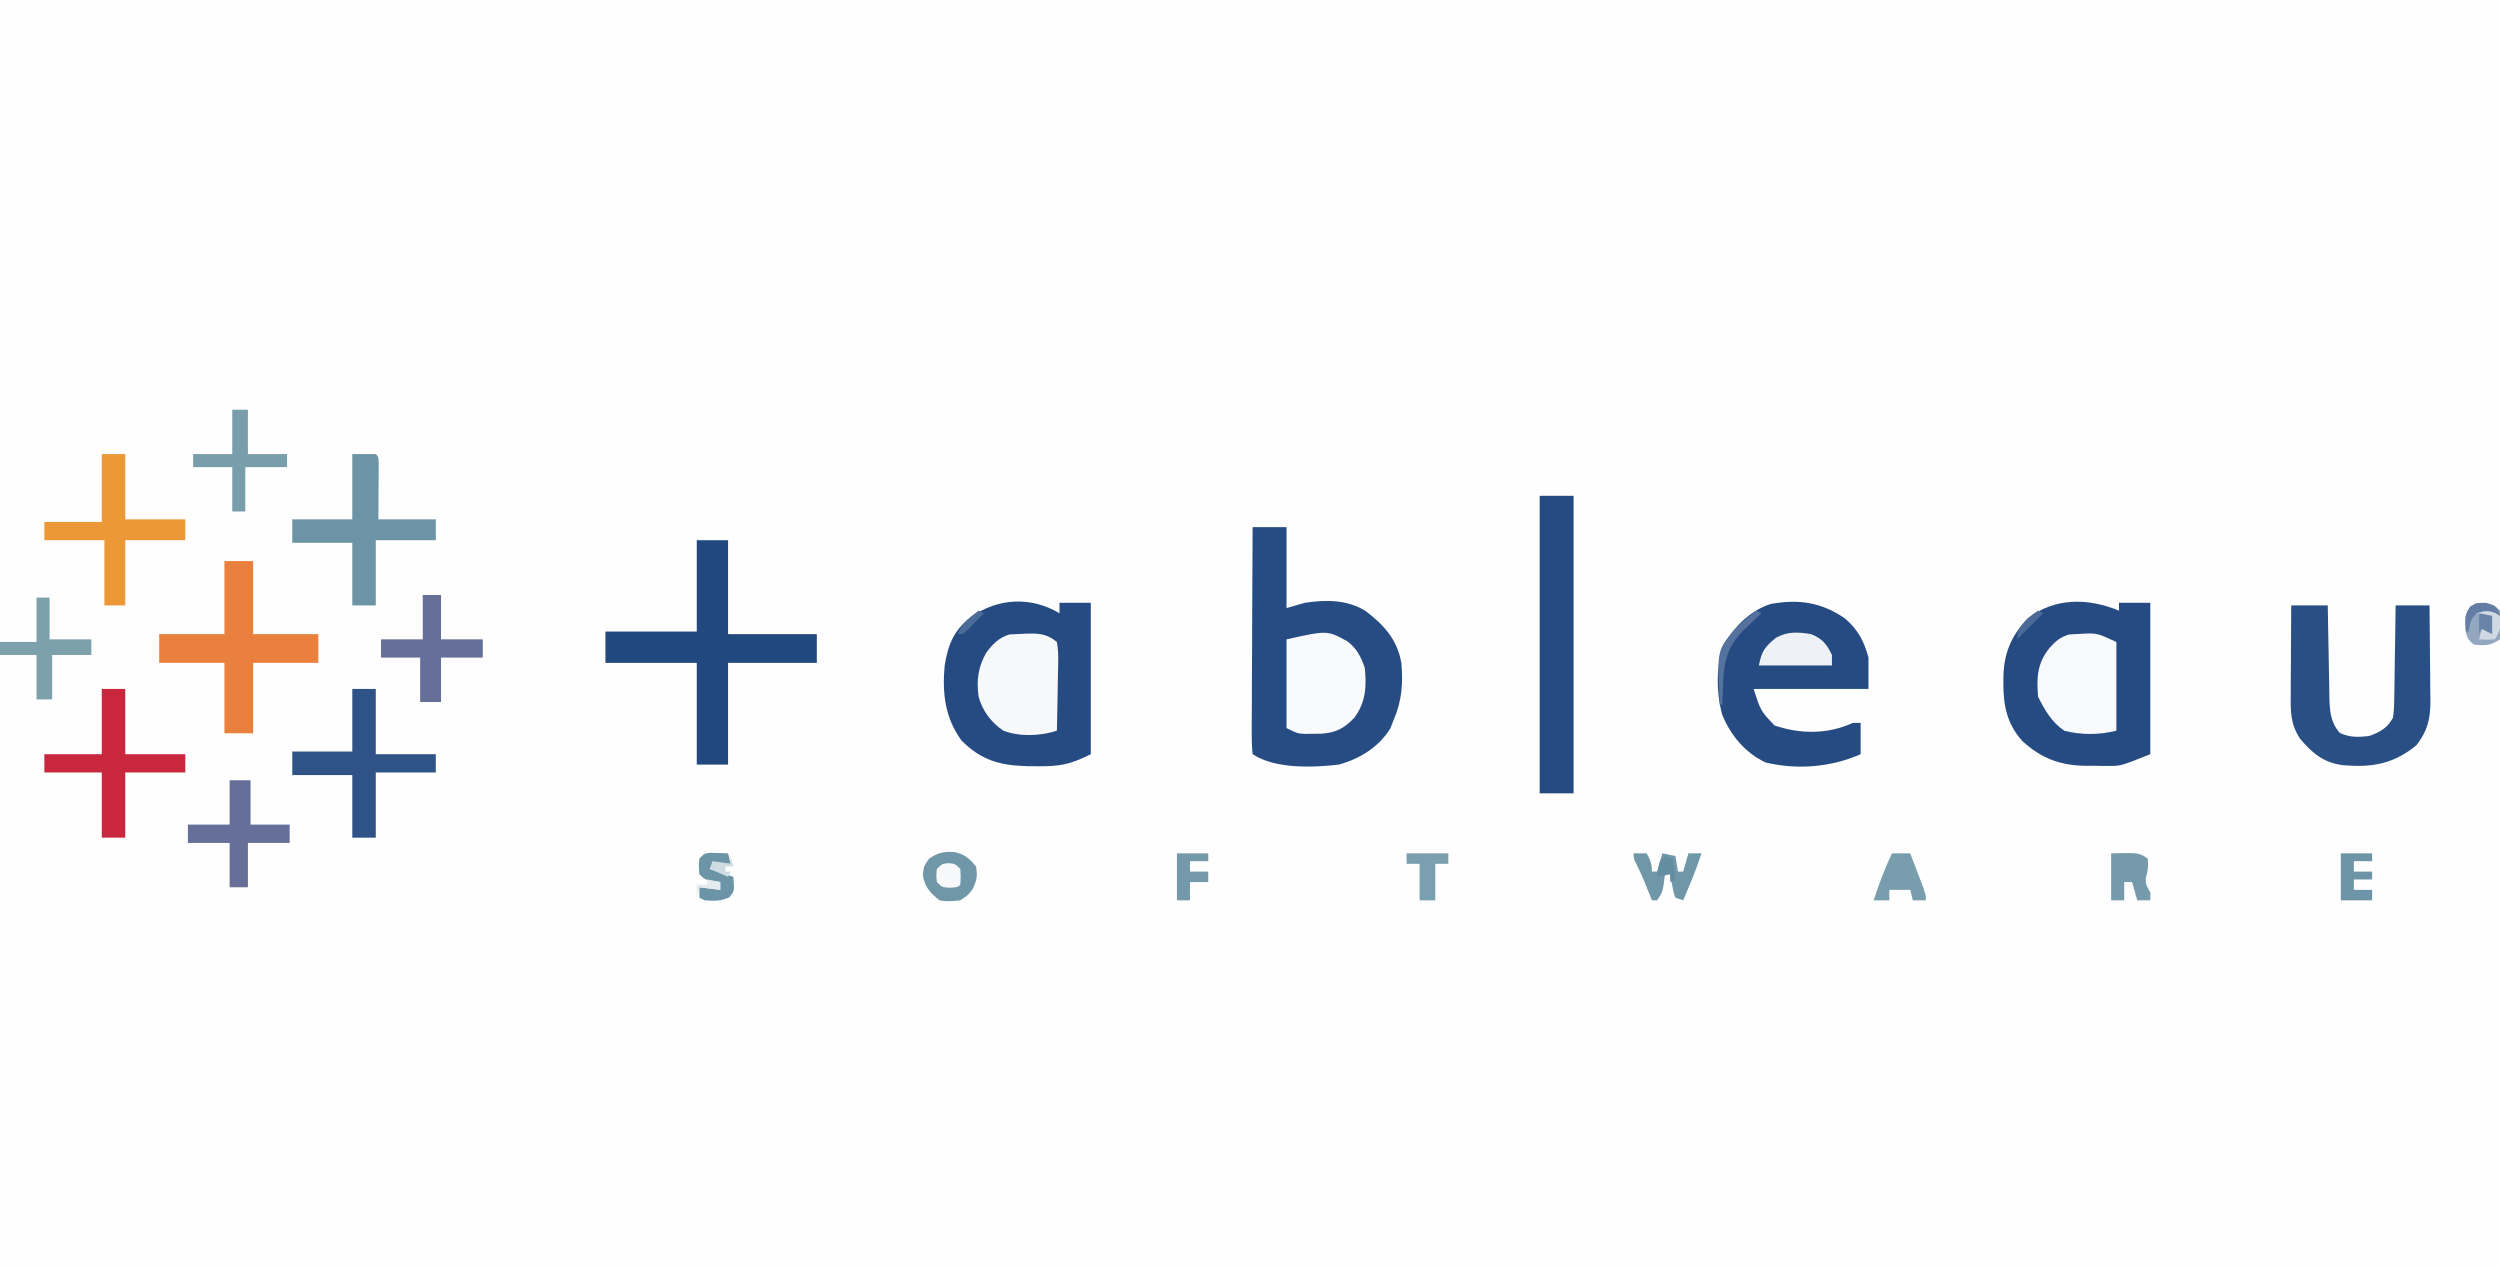
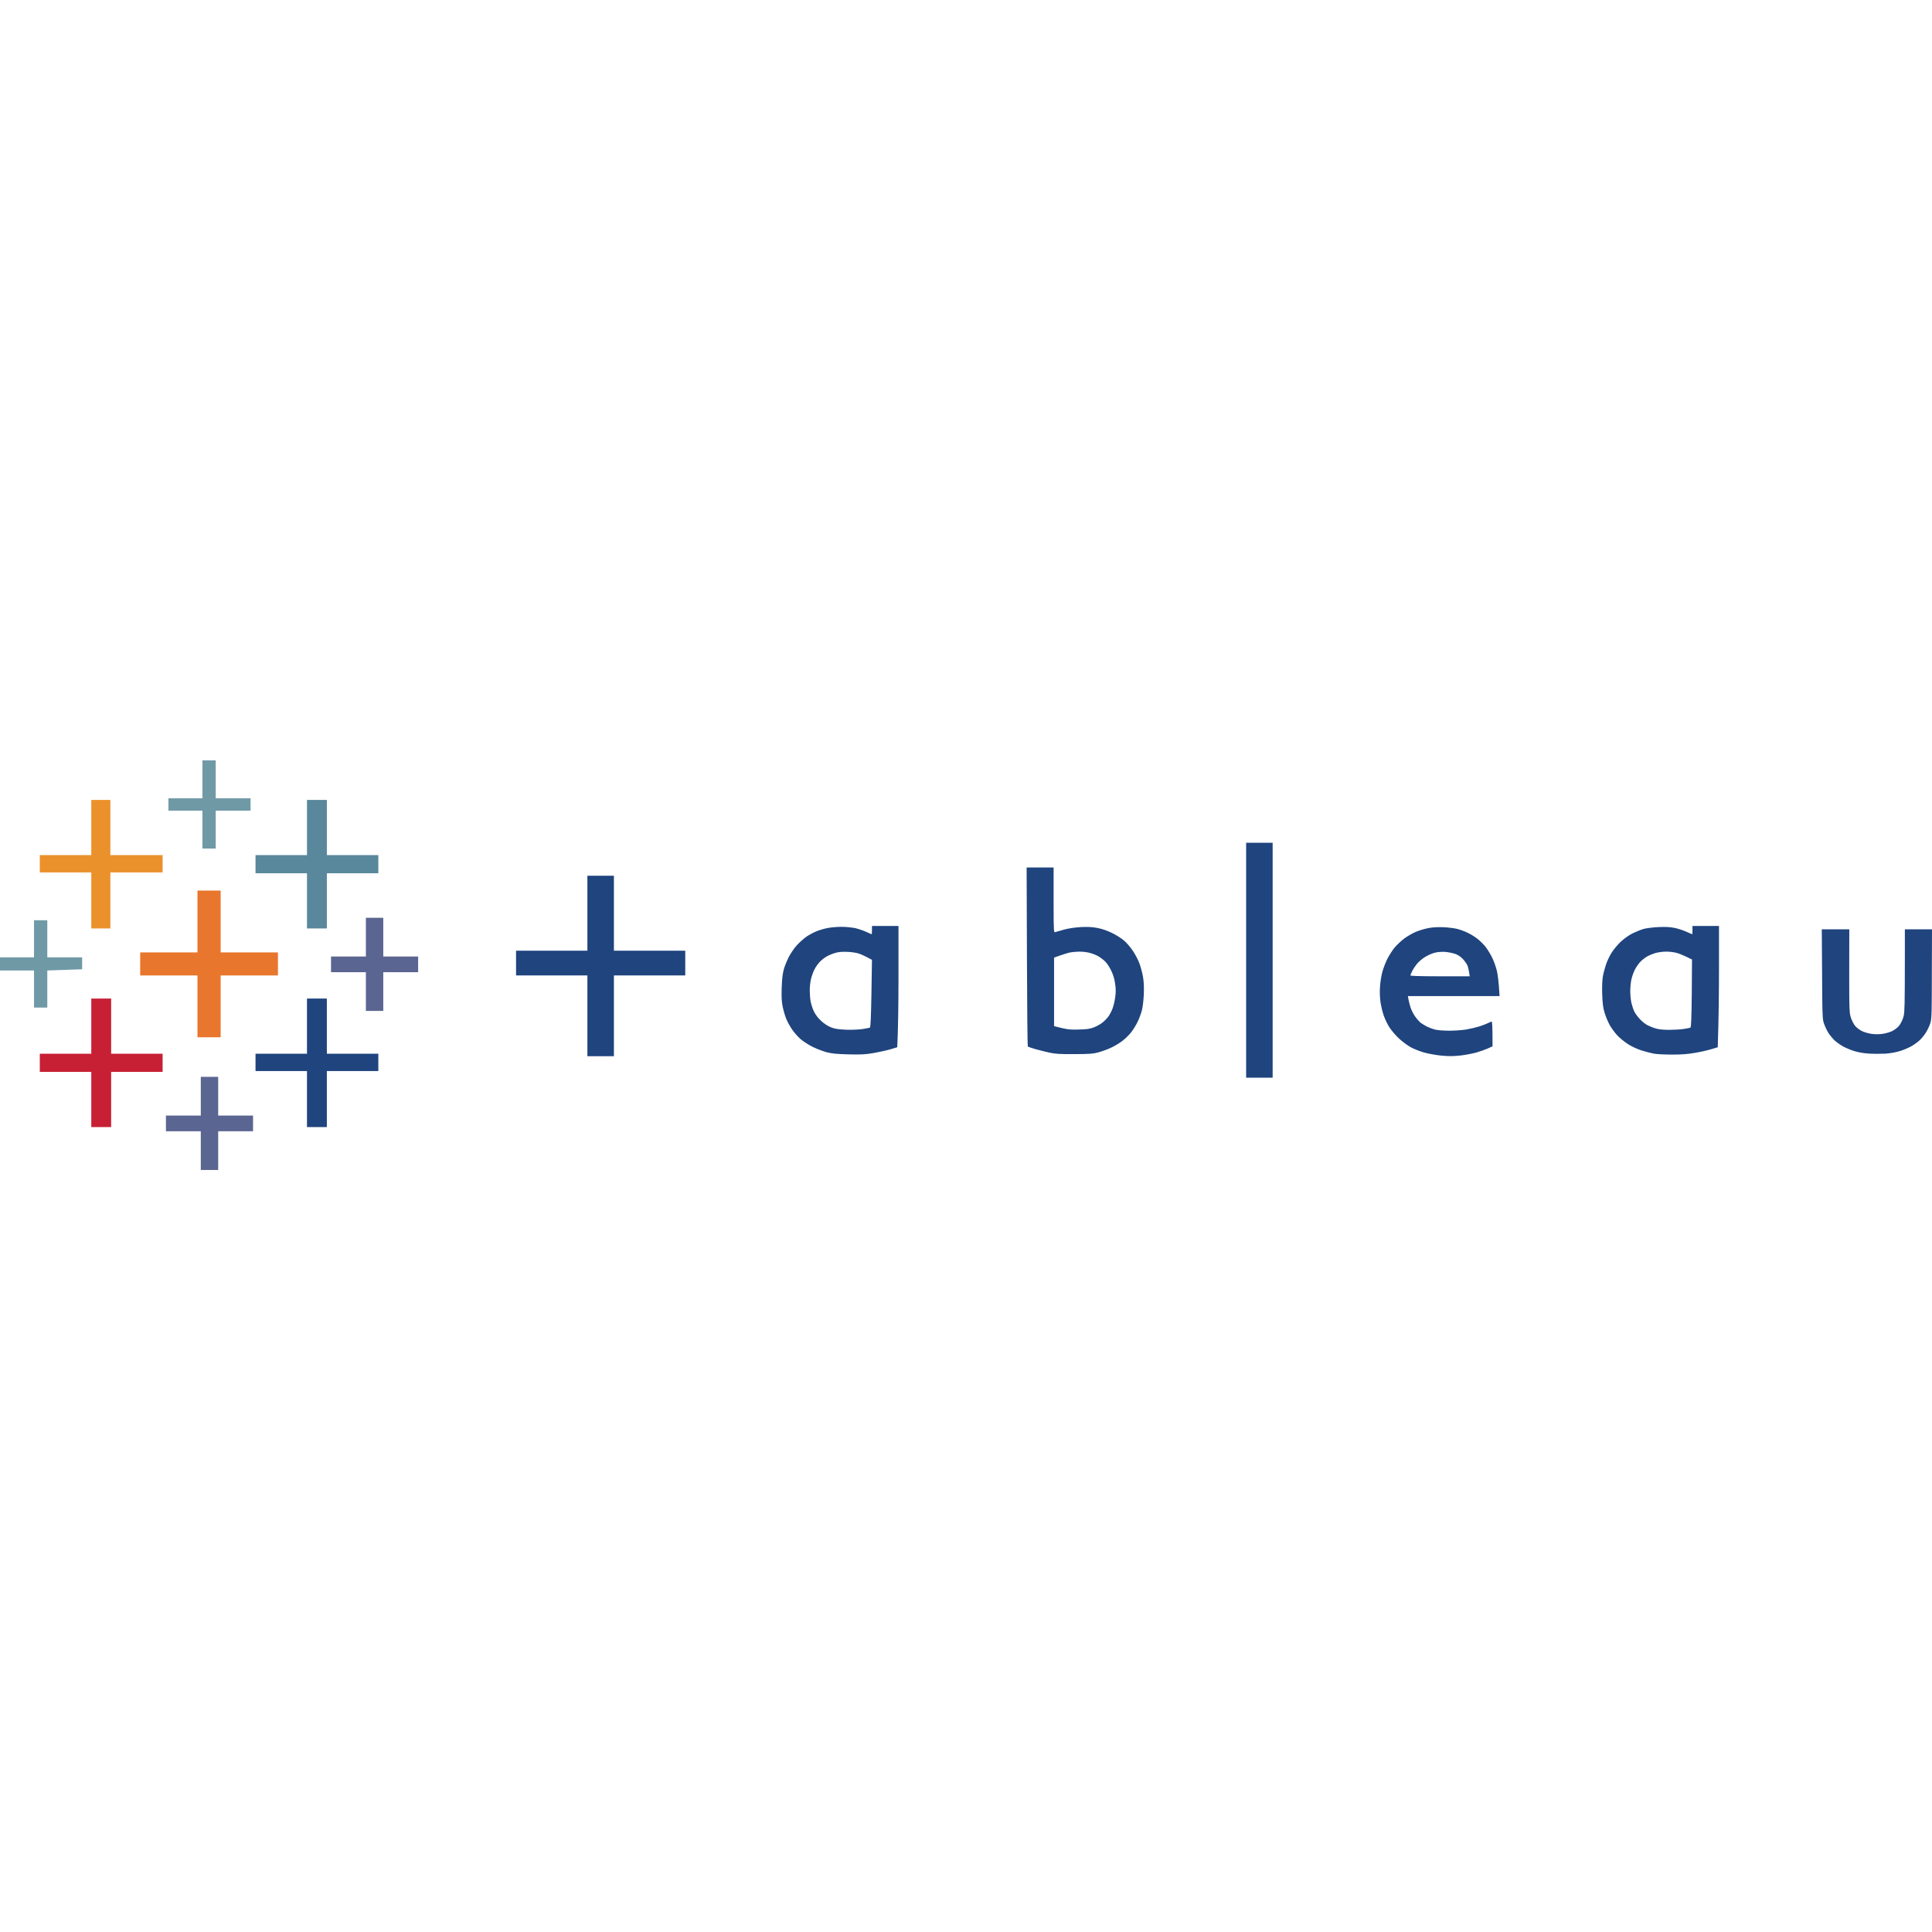
- <svg xmlns="http://www.w3.org/2000/svg" version="1.1" width="958" height="485">
-   <path d="M0 0 C316.14 0 632.28 0 958 0 C958 160.05 958 320.1 958 485 C641.86 485 325.72 485 0 485 C0 324.95 0 164.9 0 0 Z " fill="#FEFEFE" transform="translate(0,0)" />
-   <path d="M0 0 C4.29 0 8.58 0 13 0 C13 10.23 13 20.46 13 31 C15.31 30.34 17.62 29.68 20 29 C28.006 27.759 36.152 27.758 43.188 32.062 C50.35 37.486 55.361 42.961 57 52 C57.706 59.905 57.183 66.715 54 74 C53.587 75.052 53.175 76.104 52.75 77.188 C48.326 84.297 41 88.827 33 91 C23.006 92.175 8.527 92.685 0 87 C-0.286 84.189 -0.378 81.599 -0.341 78.787 C-0.341 77.938 -0.341 77.089 -0.342 76.214 C-0.34 73.4 -0.316 70.587 -0.293 67.773 C-0.287 65.826 -0.283 63.878 -0.28 61.93 C-0.269 56.798 -0.239 51.665 -0.206 46.533 C-0.175 41.298 -0.162 36.063 -0.146 30.828 C-0.114 20.552 -0.063 10.276 0 0 Z " fill="#274C83" transform="translate(480,202)" />
-   <path d="M0 0 C0 -0.99 0 -1.98 0 -3 C3.96 -3 7.92 -3 12 -3 C12 16.14 12 35.28 12 55 C0.736 59.506 0.736 59.506 -3.727 59.496 C-5.181 59.497 -5.181 59.497 -6.664 59.498 C-7.641 59.478 -8.618 59.458 -9.625 59.438 C-11.102 59.448 -11.102 59.448 -12.609 59.459 C-22.4 59.374 -29.721 56.655 -37 50 C-42.947 43.451 -44.38 36.216 -44.312 27.562 C-44.307 26.81 -44.301 26.058 -44.295 25.283 C-44.098 16.301 -41.277 9.572 -35 3 C-24.656 -5.052 -11.876 -4.914 0 0 Z " fill="#264B82" transform="translate(812,234)" />
-   <path d="M0 0 C0 -1.32 0 -2.64 0 -4 C3.96 -4 7.92 -4 12 -4 C12 15.14 12 34.28 12 54 C3.822 58.089 -0.067 58.709 -8.75 58.625 C-9.909 58.617 -11.067 58.61 -12.261 58.602 C-22.697 58.33 -29.955 56.394 -37.5 48.812 C-43.908 40.129 -44.979 30.512 -44 20 C-42.699 11.993 -40.462 6.385 -33.816 1.344 C-23.508 -5.833 -11.026 -6.534 0 0 Z " fill="#254B82" transform="translate(406,235)" />
-   <path d="M0 0 C4.909 4.17 7.388 8.82 9 15 C9 18.96 9 22.92 9 27 C-5.52 27 -20.04 27 -35 27 C-32.311 35.417 -32.311 35.417 -27 41 C-17.033 44.375 -6.575 44.419 3 40 C3.99 40 4.98 40 6 40 C6 43.96 6 47.92 6 52 C-5.265 56.982 -18.337 58.114 -30.426 55.164 C-38.151 51.584 -43.805 44.809 -47 37 C-49.358 28.801 -49.638 17.238 -46.062 9.375 C-42.069 2.843 -35.825 -3.345 -28.348 -5.59 C-17.617 -7.465 -9.036 -6.231 0 0 Z " fill="#264B82" transform="translate(707,237)" />
-   <path d="M0 0 C3.96 0 7.92 0 12 0 C12 11.88 12 23.76 12 36 C23.22 36 34.44 36 46 36 C46 39.63 46 43.26 46 47 C34.78 47 23.56 47 12 47 C12 59.87 12 72.74 12 86 C8.04 86 4.08 86 0 86 C0 73.13 0 60.26 0 47 C-11.55 47 -23.1 47 -35 47 C-35 43.04 -35 39.08 -35 35 C-23.45 35 -11.9 35 0 35 C0 23.45 0 11.9 0 0 Z " fill="#224880" transform="translate(267,207)" />
-   <path d="M0 0 C4.62 0 9.24 0 14 0 C14.02 1.246 14.04 2.492 14.06 3.776 C14.136 8.408 14.225 13.039 14.317 17.67 C14.356 19.673 14.39 21.675 14.422 23.678 C14.468 26.561 14.526 29.442 14.586 32.324 C14.597 33.217 14.609 34.11 14.621 35.03 C14.746 40.311 14.969 44.644 18.562 48.812 C22.34 50.653 25.878 50.53 30 50 C34.227 48.434 36.833 46.965 39 43 C39.479 39.74 39.489 36.494 39.512 33.203 C39.53 32.254 39.548 31.306 39.566 30.328 C39.62 27.302 39.654 24.276 39.688 21.25 C39.721 19.197 39.755 17.143 39.791 15.09 C39.876 10.06 39.943 5.03 40 0 C44.29 0 48.58 0 53 0 C53.074 6.138 53.129 12.276 53.165 18.414 C53.18 20.501 53.2 22.587 53.226 24.673 C53.263 27.679 53.28 30.685 53.293 33.691 C53.308 34.618 53.324 35.544 53.34 36.498 C53.342 43.379 52.284 48.093 47.938 53.625 C39.073 60.792 31.036 62.164 19.903 61.235 C12.462 60.316 8.12 56.699 3.41 51.098 C-0.363 45.485 -0.268 40.443 -0.195 33.887 C-0.191 32.432 -0.191 32.432 -0.187 30.949 C-0.176 27.861 -0.15 24.775 -0.125 21.688 C-0.115 19.59 -0.106 17.493 -0.098 15.396 C-0.076 10.264 -0.041 5.132 0 0 Z " fill="#2A4F85" transform="translate(878,232)" />
-   <path d="M0 0 C4.29 0 8.58 0 13 0 C13 37.62 13 75.24 13 114 C8.71 114 4.42 114 0 114 C0 76.38 0 38.76 0 0 Z " fill="#244A81" transform="translate(590,190)" />
-   <path d="M0 0 C3.63 0 7.26 0 11 0 C11 9.24 11 18.48 11 28 C19.25 28 27.5 28 36 28 C36 31.63 36 35.26 36 39 C27.75 39 19.5 39 11 39 C11 47.91 11 56.82 11 66 C7.37 66 3.74 66 0 66 C0 57.09 0 48.18 0 39 C-8.25 39 -16.5 39 -25 39 C-25 35.37 -25 31.74 -25 28 C-16.75 28 -8.5 28 0 28 C0 18.76 0 9.52 0 0 Z " fill="#E9803D" transform="translate(86,215)" />
-   <path d="M0 0 C5.122 -0.197 8.456 -0.252 12.574 3.148 C13.031 5.933 13.161 8.103 13.062 10.879 C13.055 11.629 13.048 12.38 13.041 13.153 C13.013 15.548 12.95 17.941 12.887 20.336 C12.862 21.96 12.839 23.585 12.818 25.209 C12.763 29.19 12.677 33.169 12.574 37.148 C6.395 39.208 -1.933 39.557 -8.051 37.09 C-12.717 33.829 -15.88 29.641 -17.426 24.148 C-18.285 17.858 -17.64 12.72 -14.426 7.148 C-11.891 3.844 -9.692 1.551 -5.676 0.273 C-3.783 0.201 -1.891 0.116 0 0 Z " fill="#F7F8FA" transform="translate(392.4258,242.8516)" />
-   <path d="M0 0 C3.653 2.648 5.368 6.096 6.762 10.277 C7.466 17.421 7.117 23.385 2.762 29.277 C-1.113 33.431 -4.493 35.117 -10.113 35.445 C-11.145 35.452 -12.176 35.458 -13.238 35.465 C-14.27 35.479 -15.301 35.493 -16.363 35.508 C-19.238 35.277 -19.238 35.277 -23.238 33.277 C-23.238 22.057 -23.238 10.837 -23.238 -0.723 C-7.603 -4.197 -7.603 -4.197 0 0 Z " fill="#F9FAFB" transform="translate(516.2383,245.7227)" />
-   <path d="M0 0 C4.533 -0.192 6.294 1.206 11.062 3.25 C11.062 14.47 11.062 25.69 11.062 37.25 C4.419 38.911 -2.152 38.924 -8.812 37.312 C-13.695 34.09 -16.353 29.42 -18.938 24.25 C-19.557 16.953 -19.317 11.477 -14.613 5.594 C-12.207 2.916 -10.549 1.436 -7.062 0.375 C-4.707 0.281 -2.353 0.149 0 0 Z " fill="#F7F9FA" transform="translate(799.9375,242.75)" />
-   <path d="M0 0 C2.97 0 5.94 0 9 0 C10 1 10 1 10.114 3.317 C10.108 4.317 10.103 5.317 10.098 6.348 C10.094 7.427 10.091 8.507 10.088 9.619 C10.075 11.324 10.075 11.324 10.062 13.062 C10.058 14.203 10.053 15.343 10.049 16.518 C10.037 19.345 10.019 22.173 10 25 C17.26 25 24.52 25 32 25 C32 27.64 32 30.28 32 33 C24.41 33 16.82 33 9 33 C9 41.25 9 49.5 9 58 C6.03 58 3.06 58 0 58 C0 50.08 0 42.16 0 34 C-7.59 34 -15.18 34 -23 34 C-23 31.03 -23 28.06 -23 25 C-15.41 25 -7.82 25 0 25 C0 16.75 0 8.5 0 0 Z " fill="#6C94A6" transform="translate(135,174)" />
-   <path d="M0 0 C2.97 0 5.94 0 9 0 C9 8.25 9 16.5 9 25 C16.59 25 24.18 25 32 25 C32 27.31 32 29.62 32 32 C24.41 32 16.82 32 9 32 C9 40.25 9 48.5 9 57 C6.03 57 3.06 57 0 57 C0 49.08 0 41.16 0 33 C-7.59 33 -15.18 33 -23 33 C-23 30.03 -23 27.06 -23 24 C-15.41 24 -7.82 24 0 24 C0 16.08 0 8.16 0 0 Z " fill="#2F5387" transform="translate(135,264)" />
-   <path d="M0 0 C2.97 0 5.94 0 9 0 C9 8.25 9 16.5 9 25 C16.59 25 24.18 25 32 25 C32 27.64 32 30.28 32 33 C24.41 33 16.82 33 9 33 C9 41.25 9 49.5 9 58 C6.36 58 3.72 58 1 58 C1 49.75 1 41.5 1 33 C-6.59 33 -14.18 33 -22 33 C-22 30.69 -22 28.38 -22 26 C-14.74 26 -7.48 26 0 26 C0 17.42 0 8.84 0 0 Z " fill="#EC9837" transform="translate(39,174)" />
-   <path d="M0 0 C2.97 0 5.94 0 9 0 C9 8.25 9 16.5 9 25 C16.59 25 24.18 25 32 25 C32 27.31 32 29.62 32 32 C24.41 32 16.82 32 9 32 C9 40.25 9 48.5 9 57 C6.03 57 3.06 57 0 57 C0 48.75 0 40.5 0 32 C-7.26 32 -14.52 32 -22 32 C-22 29.69 -22 27.38 -22 25 C-14.74 25 -7.48 25 0 25 C0 16.75 0 8.5 0 0 Z " fill="#C9273D" transform="translate(39,264)" />
-   <path d="M0 0 C2.64 0 5.28 0 8 0 C8 5.61 8 11.22 8 17 C12.95 17 17.9 17 23 17 C23 19.31 23 21.62 23 24 C17.72 24 12.44 24 7 24 C7 29.61 7 35.22 7 41 C4.69 41 2.38 41 0 41 C0 35.39 0 29.78 0 24 C-5.28 24 -10.56 24 -16 24 C-16 21.69 -16 19.38 -16 17 C-10.72 17 -5.44 17 0 17 C0 11.39 0 5.78 0 0 Z " fill="#666F98" transform="translate(88,299)" />
-   <path d="M0 0 C2.31 0 4.62 0 7 0 C7 5.61 7 11.22 7 17 C12.28 17 17.56 17 23 17 C23 19.31 23 21.62 23 24 C17.72 24 12.44 24 7 24 C7 29.61 7 35.22 7 41 C4.36 41 1.72 41 -1 41 C-1 35.39 -1 29.78 -1 24 C-5.95 24 -10.9 24 -16 24 C-16 21.69 -16 19.38 -16 17 C-10.72 17 -5.44 17 0 17 C0 11.39 0 5.78 0 0 Z " fill="#656F98" transform="translate(162,228)" />
-   <path d="M0 0 C1.65 0 3.3 0 5 0 C5 5.28 5 10.56 5 16 C10.28 16 15.56 16 21 16 C21 17.98 21 19.96 21 22 C16.05 22 11.1 22 6 22 C6 27.61 6 33.22 6 39 C4.02 39 2.04 39 0 39 C0 33.39 0 27.78 0 22 C-4.62 22 -9.24 22 -14 22 C-14 20.35 -14 18.7 -14 17 C-9.38 17 -4.76 17 0 17 C0 11.39 0 5.78 0 0 Z " fill="#7CA1AD" transform="translate(14,229)" />
-   <path d="M0 0 C1.98 0 3.96 0 6 0 C6 5.61 6 11.22 6 17 C10.95 17 15.9 17 21 17 C21 18.65 21 20.3 21 22 C15.72 22 10.44 22 5 22 C5 27.61 5 33.22 5 39 C3.35 39 1.7 39 0 39 C0 33.39 0 27.78 0 22 C-4.95 22 -9.9 22 -15 22 C-15 20.35 -15 18.7 -15 17 C-10.05 17 -5.1 17 0 17 C0 11.39 0 5.78 0 0 Z " fill="#799EAB" transform="translate(89,157)" />
-   <path d="M0 0 C3.963 0.862 5.597 2.383 8.227 5.484 C8.911 9.133 8.507 10.898 6.914 14.234 C5.227 16.484 5.227 16.484 2.227 18.484 C-0.79 18.825 -2.868 19.056 -5.773 18.484 C-9.421 15.535 -11.525 13.346 -12.148 8.672 C-11.773 5.484 -11.773 5.484 -9.836 2.609 C-6.266 0.132 -4.26 -0.256 0 0 Z " fill="#7097A8" transform="translate(365.7734,326.5156)" />
-   <path d="M0 0 C4.239 1.678 6.092 3.883 8 8 C8 9.32 8 10.64 8 12 C-1.24 12 -10.48 12 -20 12 C-18.866 6.331 -17.723 4.923 -13.457 1.395 C-9.085 -1.087 -4.849 -0.83 0 0 Z " fill="#EEF1F5" transform="translate(694,243)" />
-   <path d="M0 0 C1.65 0 3.3 0 5 0 C6.461 2.647 7 3.894 7 7 C7.66 7 8.32 7 9 7 C9.66 4.69 10.32 2.38 11 0 C12.65 0.33 14.3 0.66 16 1 C16.33 2.98 16.66 4.96 17 7 C17.66 7 18.32 7 19 7 C19.66 4.69 20.32 2.38 21 0 C22.65 0 24.3 0 26 0 C24.645 4.218 23.098 8.294 21.375 12.375 C20.929 13.435 20.483 14.494 20.023 15.586 C19.686 16.383 19.348 17.179 19 18 C18.01 17.67 17.02 17.34 16 17 C15.27 14.934 15.27 14.934 14.812 12.438 C14.654 11.611 14.495 10.785 14.332 9.934 C14.222 9.296 14.113 8.657 14 8 C13.34 8 12.68 8 12 8 C11.876 9.093 11.752 10.186 11.625 11.312 C11 15 11 15 9 18 C8.34 18 7.68 18 7 18 C6.746 17.348 6.492 16.695 6.23 16.023 C4.687 12.103 3.136 8.271 1.25 4.5 C0 2 0 2 0 0 Z " fill="#7097A8" transform="translate(626,327)" />
-   <path d="M0 0 C10.625 -0.25 10.625 -0.25 14 2 C14.273 4.596 14.132 6.564 13.375 9.062 C12.875 11.645 13.761 12.741 15 15 C15 15.99 15 16.98 15 18 C13.35 18 11.7 18 10 18 C9.34 15.69 8.68 13.38 8 11 C7.01 11 6.02 11 5 11 C5 13.31 5 15.62 5 18 C3.35 18 1.7 18 0 18 C0 12.06 0 6.12 0 0 Z " fill="#759AAB" transform="translate(809,327)" />
-   <path d="M0 0 C2.31 0 4.62 0 7 0 C8.004 2.624 9.003 5.249 10 7.875 C10.429 8.995 10.429 8.995 10.867 10.137 C13 15.773 13 15.773 13 18 C11.35 18 9.7 18 8 18 C7.67 16.68 7.34 15.36 7 14 C4.36 14 1.72 14 -1 14 C-1 15.32 -1 16.64 -1 18 C-2.98 18 -4.96 18 -7 18 C-5.064 11.795 -2.744 5.892 0 0 Z " fill="#789DAD" transform="translate(725,327)" />
-   <path d="M0 0 C3.375 0.875 3.375 0.875 5.375 2.875 C5.676 5.406 5.676 5.406 5.688 8.375 C5.704 9.355 5.721 10.334 5.738 11.344 C5.558 12.597 5.558 12.597 5.375 13.875 C1.671 16.344 -0.246 16.344 -4.625 15.875 C-6.91 14.106 -7.474 12.796 -7.938 9.969 C-8.15 6.406 -7.946 4.402 -6.062 1.312 C-3.625 -0.125 -3.625 -0.125 0 0 Z " fill="#94A7C1" transform="translate(952.625,231.125)" />
-   <path d="M0 0 C3.96 0 7.92 0 12 0 C12 0.99 12 1.98 12 3 C9.69 3 7.38 3 5 3 C5 4.32 5 5.64 5 7 C7.31 7 9.62 7 12 7 C12 7.99 12 8.98 12 10 C9.69 10 7.38 10 5 10 C5 11.32 5 12.64 5 14 C7.31 14 9.62 14 12 14 C12 15.32 12 16.64 12 18 C8.04 18 4.08 18 0 18 C0 12.06 0 6.12 0 0 Z " fill="#6D95A7" transform="translate(897,327)" />
-   <path d="M0 0 C1.218 0.035 1.218 0.035 2.461 0.07 C3.687 0.097 3.687 0.097 4.938 0.125 C5.877 0.16 5.877 0.16 6.836 0.195 C7.166 1.515 7.496 2.835 7.836 4.195 C5.526 4.195 3.216 4.195 0.836 4.195 C0.506 4.855 0.176 5.515 -0.164 6.195 C2.806 7.185 5.776 8.175 8.836 9.195 C9.318 14.617 9.318 14.617 7.273 17.07 C3.997 18.583 1.403 18.46 -2.164 18.195 C-2.824 17.865 -3.484 17.535 -4.164 17.195 C-4.164 15.875 -4.164 14.555 -4.164 13.195 C-1.524 13.525 1.116 13.855 3.836 14.195 C3.836 13.205 3.836 12.215 3.836 11.195 C2.887 11.072 1.938 10.948 0.961 10.82 C-2.164 10.195 -2.164 10.195 -4.164 8.195 C-4.414 5.195 -4.414 5.195 -4.164 2.195 C-2.164 0.195 -2.164 0.195 0 0 Z " fill="#6B94A6" transform="translate(272.1641,326.8047)" />
-   <path d="M0 0 C5.28 0 10.56 0 16 0 C16 1.32 16 2.64 16 4 C14.35 4 12.7 4 11 4 C11 8.62 11 13.24 11 18 C9.02 18 7.04 18 5 18 C5 13.38 5 8.76 5 4 C3.35 4 1.7 4 0 4 C0 2.68 0 1.36 0 0 Z " fill="#7A9FAF" transform="translate(539,327)" />
-   <path d="M0 0 C3.96 0 7.92 0 12 0 C12 0.99 12 1.98 12 3 C9.69 3 7.38 3 5 3 C5 4.32 5 5.64 5 7 C7.31 7 9.62 7 12 7 C12 8.32 12 9.64 12 11 C9.69 11 7.38 11 5 11 C5 13.31 5 15.62 5 18 C3.35 18 1.7 18 0 18 C0 12.06 0 6.12 0 0 Z " fill="#7399AA" transform="translate(451,327)" />
-   <path d="M0 0 C2.5 0.25 2.5 0.25 4.5 2.25 C4.688 5.312 4.688 5.312 4.5 8.25 C3.5 9.25 3.5 9.25 0.562 9.438 C-2.5 9.25 -2.5 9.25 -4.5 7.25 C-4.75 4.75 -4.75 4.75 -4.5 2.25 C-2.5 0.25 -2.5 0.25 0 0 Z " fill="#F6F8F9" transform="translate(363.5,330.75)" />
-   <path d="M0 0 C0.66 0.33 1.32 0.66 2 1 C1.241 1.713 0.481 2.426 -0.301 3.16 C-1.305 4.127 -2.309 5.095 -3.312 6.062 C-3.812 6.528 -4.312 6.994 -4.826 7.475 C-10.929 13.416 -12.439 19.661 -12.688 27.938 C-12.722 28.717 -12.756 29.496 -12.791 30.299 C-12.873 32.199 -12.938 34.099 -13 36 C-13.33 36 -13.66 36 -14 36 C-15.007 15.461 -15.007 15.461 -9 8 C-6.158 5.11 -3.195 2.492 0 0 Z " fill="#54729D" transform="translate(673,234)" />
-   <path d="M0 0 C5.75 0.75 5.75 0.75 8 3 C8.345 7.053 8.302 8.548 6 12 C2.875 12.188 2.875 12.188 0 12 C0.33 10.68 0.66 9.36 1 8 C1.99 8.33 2.98 8.66 4 9 C4 7.02 4 5.04 4 3 C2.35 2.67 0.7 2.34 -1 2 C-0.67 1.34 -0.34 0.68 0 0 Z " fill="#D0D8E3" transform="translate(950,233)" />
-   <path d="M0 0 C0.99 0.33 1.98 0.66 3 1 C3.33 3.64 3.66 6.28 4 9 C3.01 9.495 3.01 9.495 2 10 C2 9.01 2 8.02 2 7 C0.35 7.33 -1.3 7.66 -3 8 C-2.25 2.25 -2.25 2.25 0 0 Z " fill="#638EA1" transform="translate(638,328)" />
-   <path d="M0 0 C3.375 1 3.375 1 4.812 3.062 C5.091 4.022 5.091 4.022 5.375 5 C4.818 4.649 4.261 4.299 3.688 3.938 C0.79 2.763 -0.677 3.069 -3.625 4 C-5.985 6.36 -6.116 7.779 -6.625 11 C-6.955 11 -7.285 11 -7.625 11 C-8.104 4.767 -8.104 4.767 -6.062 1.5 C-3.625 0 -3.625 0 0 0 Z " fill="#637DA5" transform="translate(952.625,231)" />
-   <path d="M0 0 C2.475 0.495 2.475 0.495 5 1 C5 3.31 5 5.62 5 8 C3.68 7.34 2.36 6.68 1 6 C0.67 6.66 0.34 7.32 0 8 C0 5.36 0 2.72 0 0 Z " fill="#6A84A9" transform="translate(950,235)" />
-   <path d="M0 0 C0.33 1.32 0.66 2.64 1 4 C0.01 4 -0.98 4 -2 4 C-2 4.66 -2 5.32 -2 6 C-1.34 6 -0.68 6 0 6 C-0.33 6.66 -0.66 7.32 -1 8 C-3.31 7.01 -5.62 6.02 -8 5 C-7.67 4.01 -7.34 3.02 -7 2 C-4.69 2.33 -2.38 2.66 0 3 C0 2.01 0 1.02 0 0 Z " fill="#CFDCE1" transform="translate(280,328)" />
-   <path d="M0 0 C1.65 0.33 3.3 0.66 5 1 C5 1.99 5 2.98 5 4 C2.36 3.67 -0.28 3.34 -3 3 C-3.33 4.32 -3.66 5.64 -4 7 C-4 5.35 -4 3.7 -4 2 C-2.68 2 -1.36 2 0 2 C0 1.34 0 0.68 0 0 Z " fill="#E4EBEF" transform="translate(271,337)" />
-   <path d="M0 0 C0.66 0.33 1.32 0.66 2 1 C-1.3 4.3 -4.6 7.6 -8 11 C-8 7.023 -6.62 5.911 -4 3 C-1.75 1.188 -1.75 1.188 0 0 Z " fill="#4B6A98" transform="translate(781,234)" />
-   <path d="M0 0 C0.66 0.33 1.32 0.66 2 1 C0.715 2.339 -0.579 3.671 -1.875 5 C-2.594 5.742 -3.314 6.485 -4.055 7.25 C-6 9 -6 9 -8 9 C-6.417 4.726 -3.494 2.735 0 0 Z " fill="#4C6B98" transform="translate(375,234)" />
+ <svg xmlns="http://www.w3.org/2000/svg" width="800px" height="800px" viewBox="0 -201.5 512 512" version="1.1" preserveAspectRatio="xMidYMid">
+   <g>
+     <g>
+       <polygon fill="#7099A6" points="53.643 5.018 53.643 10.057 44.631 10.057 44.631 13.334 53.643 13.334 53.643 23.37 57.166 23.37 57.166 13.334 66.404 13.334 66.404 10.057 57.166 10.057 57.166 0 53.643 0">
+ 
+ </polygon>
+       <polygon fill="#EB912C" points="24.19 17.799 24.19 25.111 10.548 25.111 10.548 29.699 24.19 29.699 24.19 44.549 29.249 44.549 29.249 29.699 43.095 29.699 43.095 25.111 29.249 25.111 29.249 10.487 24.19 10.487">
+ 
+ </polygon>
+       <polygon fill="#59879B" points="81.356 17.799 81.356 25.111 67.715 25.111 67.715 29.925 81.356 29.925 81.356 44.549 86.62 44.549 86.62 29.925 100.261 29.925 100.261 25.111 86.62 25.111 86.62 10.487 81.356 10.487">
+ 
+ </polygon>
+       <polygon fill="#E8762C" points="52.333 42.706 52.333 50.899 37.155 50.899 37.155 57.003 52.333 57.003 52.333 73.388 58.477 73.388 58.477 57.003 73.655 57.003 73.655 50.899 58.477 50.899 58.477 34.513 52.333 34.513">
+ 
+ </polygon>
+       <polygon fill="#5B6591" points="96.964 46.843 96.964 51.984 87.726 51.984 87.726 56.142 96.964 56.142 96.964 66.404 101.572 66.404 101.572 56.142 110.81 56.142 110.81 51.984 101.572 51.984 101.572 41.723 96.964 41.723">
+ 
+ </polygon>
+       <polygon fill="#7099A6" points="9.012 47.294 9.012 52.21 0 52.21 0 55.692 9.012 55.692 9.012 65.523 12.535 65.523 12.535 55.692 21.773 55.364 21.773 52.21 12.535 52.21 12.535 42.378 9.012 42.378">
+ 
+ </polygon>
+       <polygon fill="#C72035" points="24.19 70.439 24.19 77.751 10.548 77.751 10.548 82.565 24.19 82.565 24.19 97.189 29.454 97.189 29.454 82.565 43.095 82.565 43.095 77.751 29.454 77.751 29.454 63.127 24.19 63.127">
+ 
+ </polygon>
+       <polygon fill="#1F447E" points="81.356 70.439 81.356 77.751 67.715 77.751 67.715 82.339 81.356 82.339 81.356 97.189 86.62 97.189 86.62 82.339 100.261 82.339 100.261 77.751 86.62 77.751 86.62 63.127 81.356 63.127">
+ 
+ </polygon>
+       <polygon fill="#5B6591" points="53.213 89.017 53.213 94.137 43.976 94.137 43.976 98.295 53.213 98.295 53.213 108.557 57.822 108.557 57.822 98.295 67.059 98.295 67.059 94.137 57.822 94.137 57.822 83.875 53.213 83.875">
+ 
+ </polygon>
+     </g>
+     <path d="M337.263,21.834 L337.263,84.101 L330.238,84.101 L330.238,21.834 L337.263,21.834 Z M162.692,30.58 L162.692,50.448 L181.597,50.448 L181.597,57.003 L162.692,57.003 L162.692,78.407 L155.666,78.407 L155.666,57.003 L136.761,57.003 L136.761,50.448 L155.666,50.448 L155.666,30.58 L162.692,30.58 Z M382.57,44.222 C383.84,44.283 385.458,44.488 386.196,44.672 C386.913,44.856 388.101,45.287 388.817,45.635 C389.555,45.963 390.743,46.679 391.46,47.232 C392.197,47.785 393.221,48.81 393.754,49.506 C394.286,50.202 395.044,51.472 395.454,52.312 C395.863,53.152 396.396,54.627 396.642,55.589 C396.887,56.552 397.174,58.498 397.4,62.471 L373.107,62.471 L373.251,63.291 C373.312,63.741 373.578,64.704 373.783,65.421 C374.009,66.138 374.582,67.264 375.033,67.899 C375.483,68.534 376.159,69.292 376.507,69.558 C376.876,69.825 377.614,70.275 378.167,70.562 C378.699,70.828 379.641,71.176 380.256,71.34 C380.87,71.504 382.509,71.647 383.984,71.647 C385.438,71.647 387.527,71.504 388.613,71.32 C389.698,71.135 391.234,70.767 392.013,70.521 C392.791,70.275 393.815,69.886 394.266,69.661 C394.716,69.435 395.187,69.231 395.31,69.231 C395.448,69.231 395.529,70.376 395.535,75.129 L395.536,75.785 L395.536,75.785 L394.327,76.338 C393.651,76.645 392.258,77.137 391.193,77.444 C390.128,77.731 388.182,78.099 386.851,78.243 C385.028,78.427 383.799,78.427 381.894,78.243 C380.502,78.099 378.474,77.731 377.388,77.423 C376.303,77.116 374.726,76.502 373.906,76.051 C373.066,75.601 371.653,74.556 370.752,73.716 C369.83,72.876 368.683,71.504 368.151,70.664 C367.618,69.825 366.963,68.391 366.655,67.49 C366.348,66.588 365.98,65.011 365.836,64.007 C365.672,62.881 365.631,61.304 365.713,60.075 C365.775,58.928 366.041,57.207 366.287,56.245 C366.533,55.282 367.127,53.705 367.598,52.742 C368.069,51.78 368.949,50.407 369.523,49.69 C370.117,48.973 371.284,47.867 372.124,47.232 C372.964,46.597 374.377,45.799 375.258,45.43 C376.118,45.061 377.614,44.631 378.556,44.447 C379.682,44.242 381.034,44.16 382.57,44.222 Z M455.549,43.894 L455.549,54.872 C455.549,60.915 455.488,68.145 455.221,76.031 L453.46,76.563 C452.497,76.85 450.551,77.301 449.118,77.526 C447.295,77.854 445.554,77.976 443.198,77.976 C441.334,77.976 439.184,77.874 438.405,77.751 C437.627,77.608 436.091,77.219 435.005,76.87 C433.838,76.502 432.322,75.785 431.38,75.17 C430.458,74.576 429.188,73.532 428.533,72.815 C427.898,72.119 426.997,70.89 426.566,70.111 C426.136,69.333 425.542,67.899 425.256,66.957 C424.825,65.585 424.703,64.52 424.6,62.041 C424.539,60.054 424.6,58.293 424.764,57.33 C424.907,56.49 425.276,55.077 425.583,54.176 C425.87,53.275 426.546,51.841 427.079,51.001 C427.591,50.161 428.697,48.83 429.536,48.052 C430.479,47.191 431.708,46.311 432.711,45.819 C433.612,45.389 434.923,44.856 435.661,44.652 C436.378,44.467 438.16,44.242 439.614,44.181 C441.56,44.099 442.686,44.181 443.895,44.426 C444.816,44.631 446.189,45.082 446.987,45.45 C447.766,45.799 448.442,46.106 448.462,46.085 C448.5,46.085 448.52,45.672 448.523,45.146 L448.524,43.894 L455.549,43.894 Z M238.108,43.894 L238.108,57.552 L238.108,57.552 L238.105,58.978 C238.09,65.389 238.001,71.68 237.78,76.031 L236.019,76.563 C235.056,76.85 233.028,77.301 231.513,77.567 C229.198,77.956 228.153,77.997 224.815,77.915 C221.722,77.833 220.473,77.71 219.1,77.362 C218.117,77.096 216.438,76.461 215.352,75.928 C214.205,75.355 212.833,74.454 212.054,73.778 C211.337,73.122 210.313,71.955 209.822,71.197 C209.31,70.418 208.634,69.19 208.347,68.473 C208.06,67.756 207.63,66.322 207.425,65.318 C207.139,63.844 207.077,62.758 207.159,60.177 C207.261,57.699 207.405,56.49 207.753,55.262 C208.019,54.36 208.634,52.886 209.105,51.984 C209.576,51.083 210.518,49.711 211.215,48.953 C211.931,48.175 213.099,47.15 213.816,46.659 C214.533,46.188 215.721,45.553 216.458,45.266 C217.175,44.979 218.486,44.59 219.367,44.426 C220.247,44.262 221.886,44.119 222.992,44.119 C224.118,44.119 225.716,44.283 226.576,44.447 C227.416,44.631 228.747,45.082 229.546,45.45 C230.325,45.799 231.001,46.106 231.021,46.085 C231.041,46.085 231.082,45.594 231.082,45 L231.082,43.894 L238.108,43.894 Z M279.216,28.389 L279.217,38.797 C279.224,45.216 279.284,45.627 279.605,45.532 C279.831,45.45 280.896,45.164 281.981,44.856 C283.272,44.508 284.828,44.283 286.487,44.181 C288.372,44.099 289.478,44.16 290.871,44.426 C292.059,44.652 293.472,45.143 294.721,45.758 C295.807,46.29 297.241,47.191 297.917,47.785 C298.572,48.359 299.617,49.567 300.211,50.469 C300.825,51.37 301.583,52.804 301.911,53.684 C302.259,54.545 302.689,56.163 302.894,57.289 C303.14,58.764 303.201,60.034 303.119,62.041 C303.058,63.536 302.832,65.4 302.627,66.179 C302.443,66.957 301.952,68.288 301.562,69.128 C301.173,69.968 300.395,71.258 299.842,71.975 C299.309,72.692 298.224,73.757 297.445,74.351 C296.688,74.945 295.295,75.764 294.394,76.174 C293.492,76.604 291.997,77.137 291.096,77.383 C289.683,77.772 288.781,77.833 284.726,77.854 C280.896,77.874 279.646,77.792 278.131,77.464 C277.106,77.239 275.406,76.809 274.382,76.522 C273.358,76.235 272.457,75.908 272.375,75.826 C272.293,75.744 272.191,65.052 272.15,52.046 L272.068,28.389 L279.216,28.389 Z M490.082,44.775 L490.062,55.753 L490.062,56.616 C490.062,56.756 490.062,56.894 490.062,57.031 L490.063,58.578 C490.069,65.394 490.112,66.705 490.38,67.754 L490.41,67.865 C490.435,67.958 490.463,68.05 490.492,68.145 C490.758,68.964 491.25,69.927 491.66,70.418 C492.049,70.869 492.868,71.484 493.482,71.77 C494.076,72.057 495.223,72.385 496.002,72.487 C496.842,72.61 498.03,72.61 498.869,72.487 C499.648,72.385 500.795,72.057 501.389,71.77 C502.003,71.484 502.822,70.869 503.212,70.418 C503.621,69.927 504.133,68.964 504.379,68.145 C504.412,68.038 504.442,67.936 504.47,67.826 L504.491,67.743 C504.746,66.663 504.797,64.713 504.807,52.576 L504.808,51.597 C504.808,51.43 504.808,51.262 504.808,51.091 L504.809,48.395 C504.809,48.205 504.809,48.014 504.809,47.821 L504.809,44.775 L504.809,44.775 L511.999,44.775 L511.958,56.634 C511.94,66.529 511.921,68.226 511.637,69.345 L511.611,69.444 C511.597,69.493 511.583,69.541 511.568,69.589 L511.539,69.686 L511.539,69.686 L511.507,69.784 L511.507,69.784 C511.261,70.5 510.749,71.586 510.36,72.18 C509.971,72.794 509.295,73.634 508.824,74.085 C508.373,74.535 507.39,75.252 506.673,75.682 C505.956,76.113 504.563,76.707 503.601,77.014 C502.495,77.362 501.02,77.628 499.648,77.731 C498.419,77.792 496.452,77.792 495.244,77.71 C493.872,77.628 492.376,77.362 491.291,77.014 C490.308,76.707 488.935,76.113 488.198,75.682 C487.481,75.252 486.518,74.535 486.047,74.085 C485.597,73.634 484.9,72.794 484.511,72.18 C484.142,71.586 483.63,70.5 483.385,69.784 L483.368,69.735 L483.368,69.735 L483.336,69.64 C483.304,69.544 483.275,69.449 483.248,69.349 L483.222,69.247 C482.948,68.117 482.925,66.181 482.873,56.634 L482.791,44.775 L490.082,44.775 Z M441.478,50.694 C440.699,50.694 439.511,50.858 438.856,51.022 C438.18,51.206 437.156,51.616 436.562,51.943 C435.968,52.271 435.108,52.947 434.637,53.459 C434.165,53.971 433.551,54.872 433.244,55.487 C432.936,56.081 432.547,57.187 432.363,57.945 C432.179,58.682 432.035,60.136 432.035,61.16 C432.035,62.185 432.179,63.639 432.363,64.376 C432.547,65.134 432.896,66.158 433.162,66.67 C433.428,67.182 434.104,68.083 434.657,68.657 C435.21,69.251 436.111,69.947 436.644,70.214 C437.197,70.5 438.18,70.89 438.856,71.074 C439.614,71.299 440.863,71.422 442.317,71.422 C443.546,71.422 445.287,71.32 446.148,71.197 C447.028,71.074 447.868,70.89 447.991,70.808 C448.175,70.705 448.278,68.063 448.339,61.734 L448.401,52.783 C446.189,51.657 444.96,51.186 444.222,51.001 C443.505,50.817 442.276,50.673 441.478,50.694 Z M221.394,51.022 C220.739,51.206 219.715,51.616 219.121,51.943 C218.527,52.271 217.666,52.947 217.195,53.459 C216.724,53.971 216.089,54.872 215.803,55.487 C215.495,56.081 215.106,57.187 214.922,57.945 C214.737,58.682 214.594,60.034 214.594,60.935 C214.594,61.836 214.697,63.168 214.819,63.885 C214.963,64.601 215.331,65.789 215.68,66.506 C216.089,67.367 216.745,68.247 217.585,69.026 C218.404,69.784 219.367,70.418 220.206,70.746 C221.23,71.156 222.05,71.279 224.159,71.381 C225.655,71.443 227.539,71.361 228.543,71.217 C229.505,71.074 230.407,70.89 230.55,70.808 C230.714,70.705 230.837,67.858 230.939,61.754 L231.082,52.865 C229.28,51.882 228.276,51.431 227.662,51.226 C227.068,51.001 225.675,50.796 224.59,50.755 C223.238,50.694 222.234,50.776 221.394,51.022 Z M285.934,50.694 C285.095,50.714 283.988,50.817 283.517,50.919 C283.026,51.022 281.899,51.37 280.978,51.698 L279.339,52.271 L279.339,70.439 C282.78,71.34 283.517,71.402 285.811,71.34 C288.064,71.279 288.802,71.176 289.887,70.767 C290.604,70.48 291.608,69.947 292.079,69.558 C292.571,69.19 293.267,68.493 293.636,68.022 C294.004,67.551 294.537,66.568 294.803,65.851 C295.09,65.134 295.418,63.762 295.541,62.799 C295.725,61.488 295.725,60.587 295.52,59.194 C295.356,57.945 295.008,56.818 294.496,55.753 C294.086,54.872 293.369,53.787 292.919,53.336 C292.468,52.886 291.649,52.251 291.096,51.943 C290.563,51.616 289.519,51.206 288.781,51.022 C288.064,50.817 286.774,50.673 285.934,50.694 Z M380.133,51.001 C379.477,51.186 378.412,51.657 377.757,52.046 C377.101,52.435 376.18,53.193 375.688,53.725 C375.217,54.278 374.582,55.18 374.295,55.753 C374.009,56.327 373.763,56.88 373.763,57.003 C373.763,57.139 376.271,57.22 380.915,57.227 L389.493,57.228 C389.268,55.61 389.063,54.811 388.899,54.381 C388.715,53.971 388.182,53.193 387.711,52.681 C387.138,52.046 386.441,51.595 385.643,51.288 C384.967,51.063 383.738,50.817 382.898,50.755 C381.915,50.714 380.911,50.796 380.133,51.001 Z" fill="#1F447E">
+ 
+ </path>
+   </g>
</svg>
